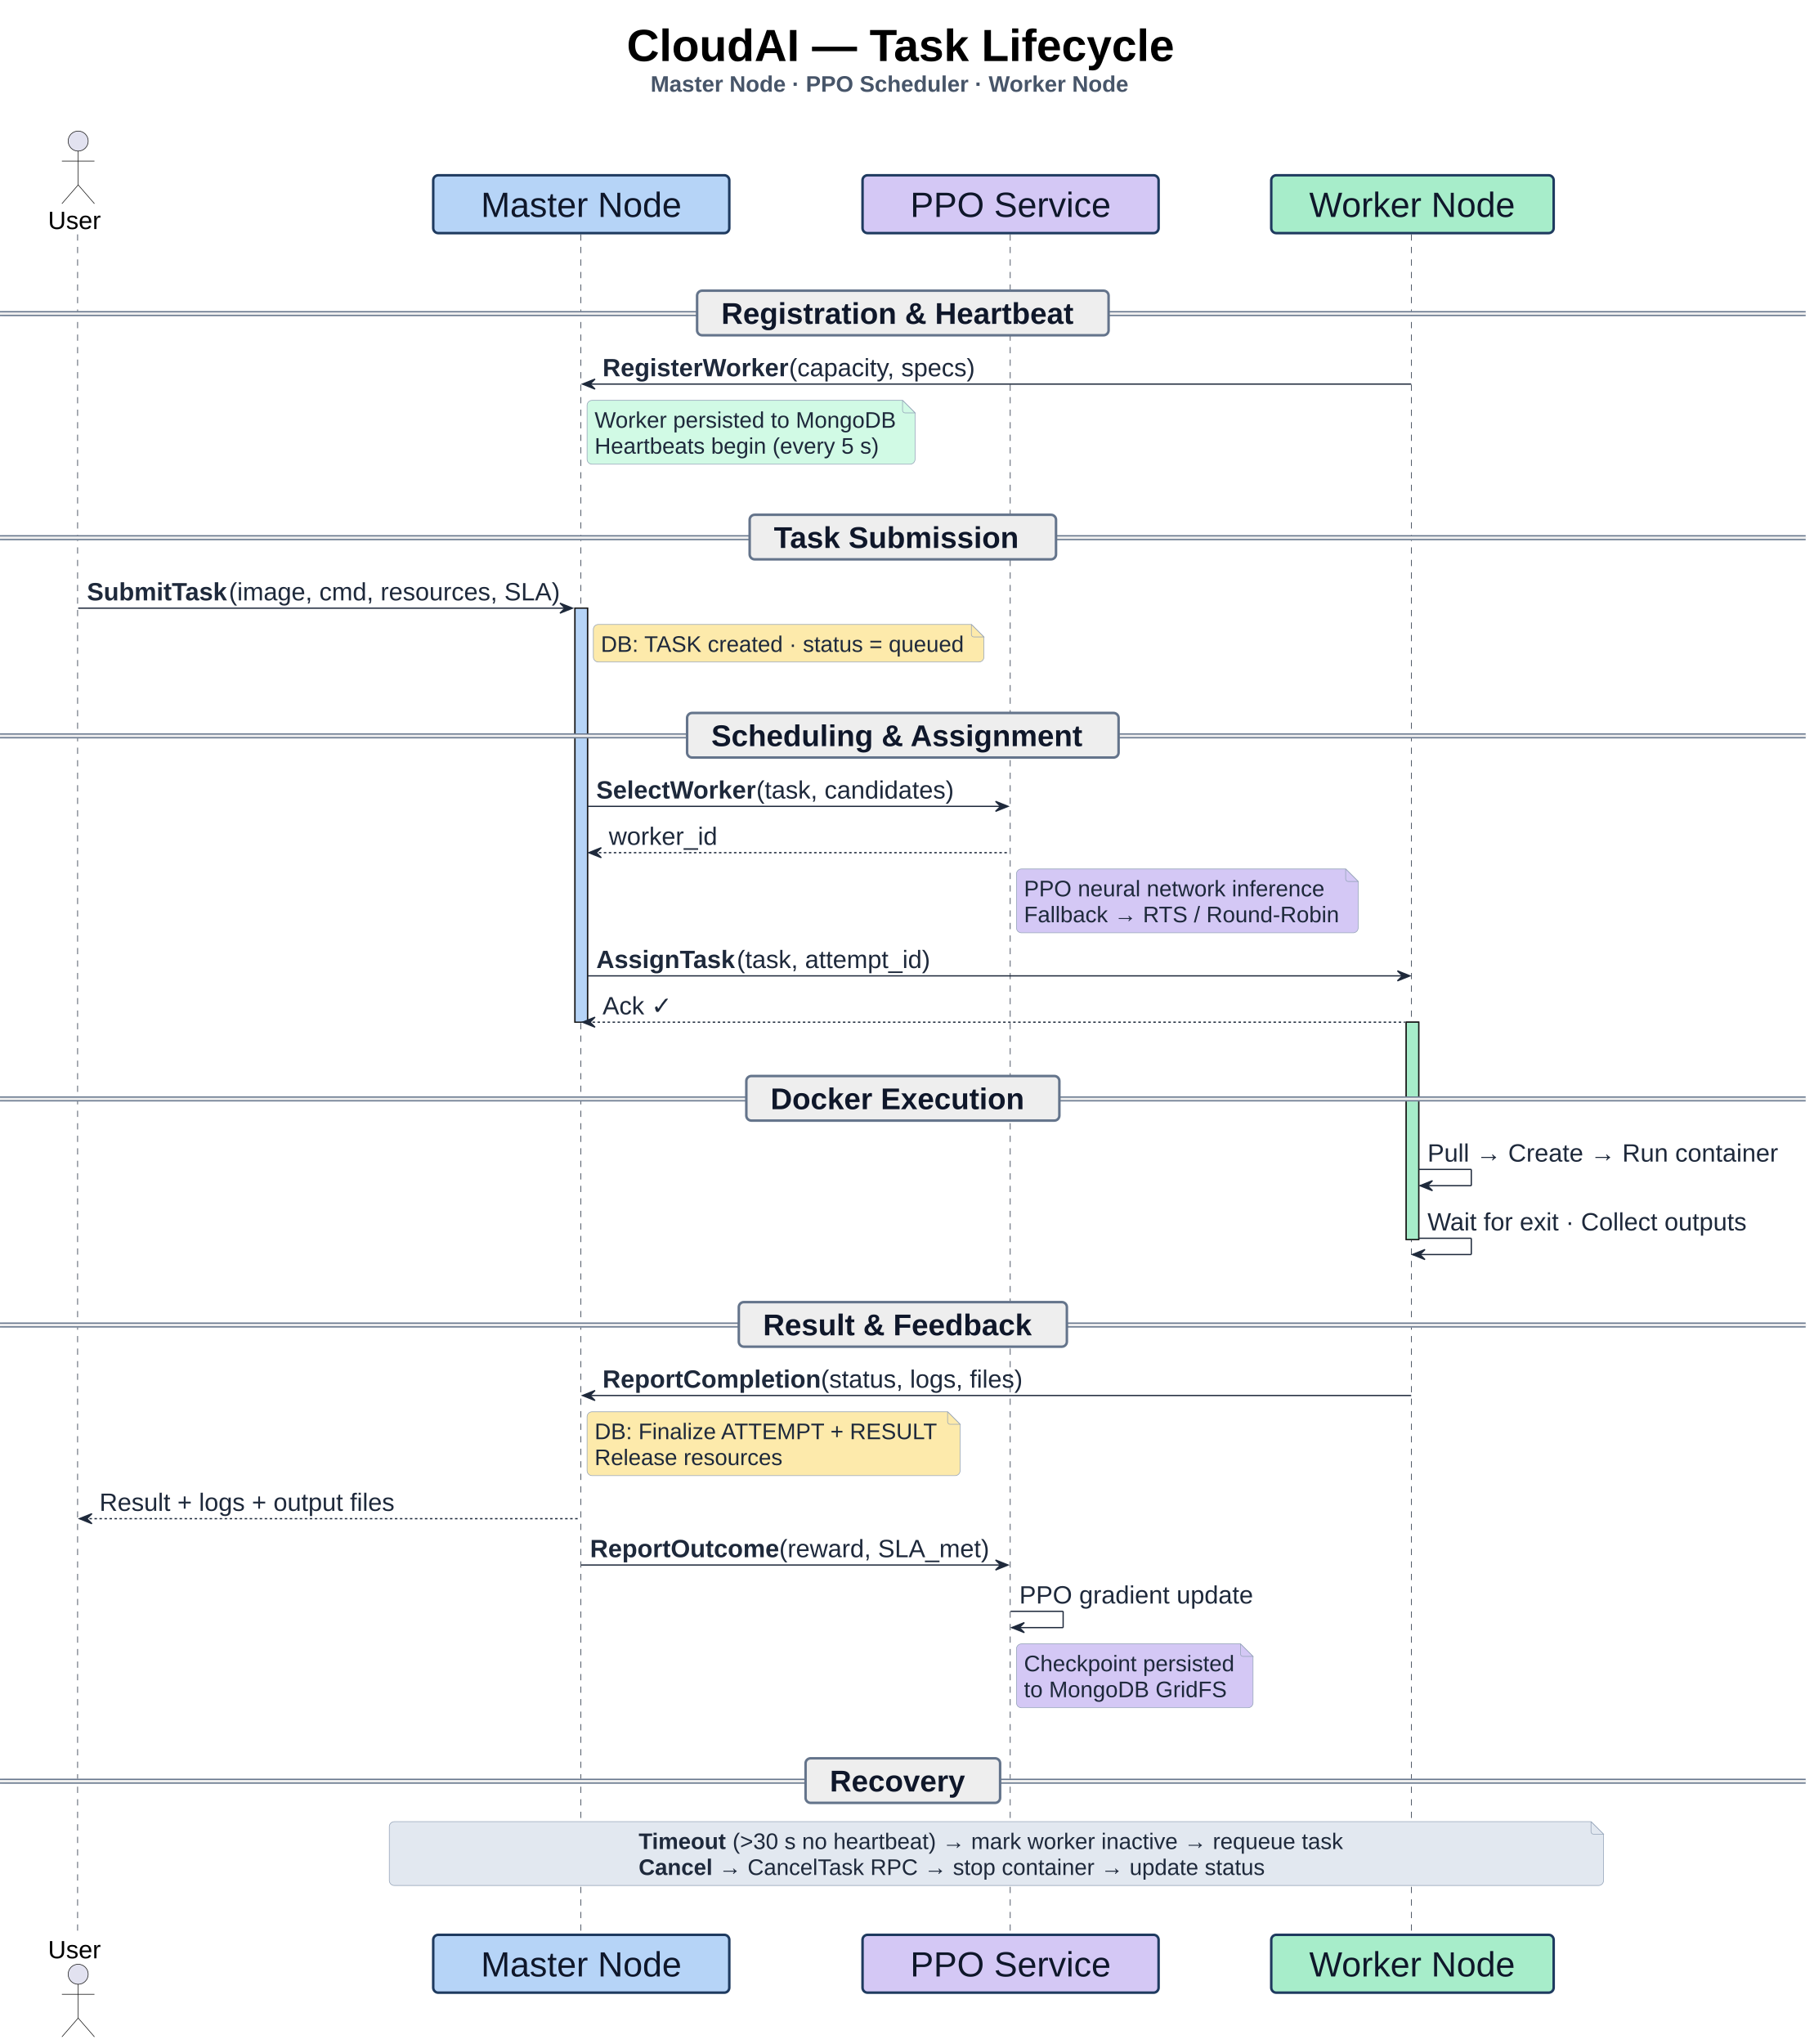
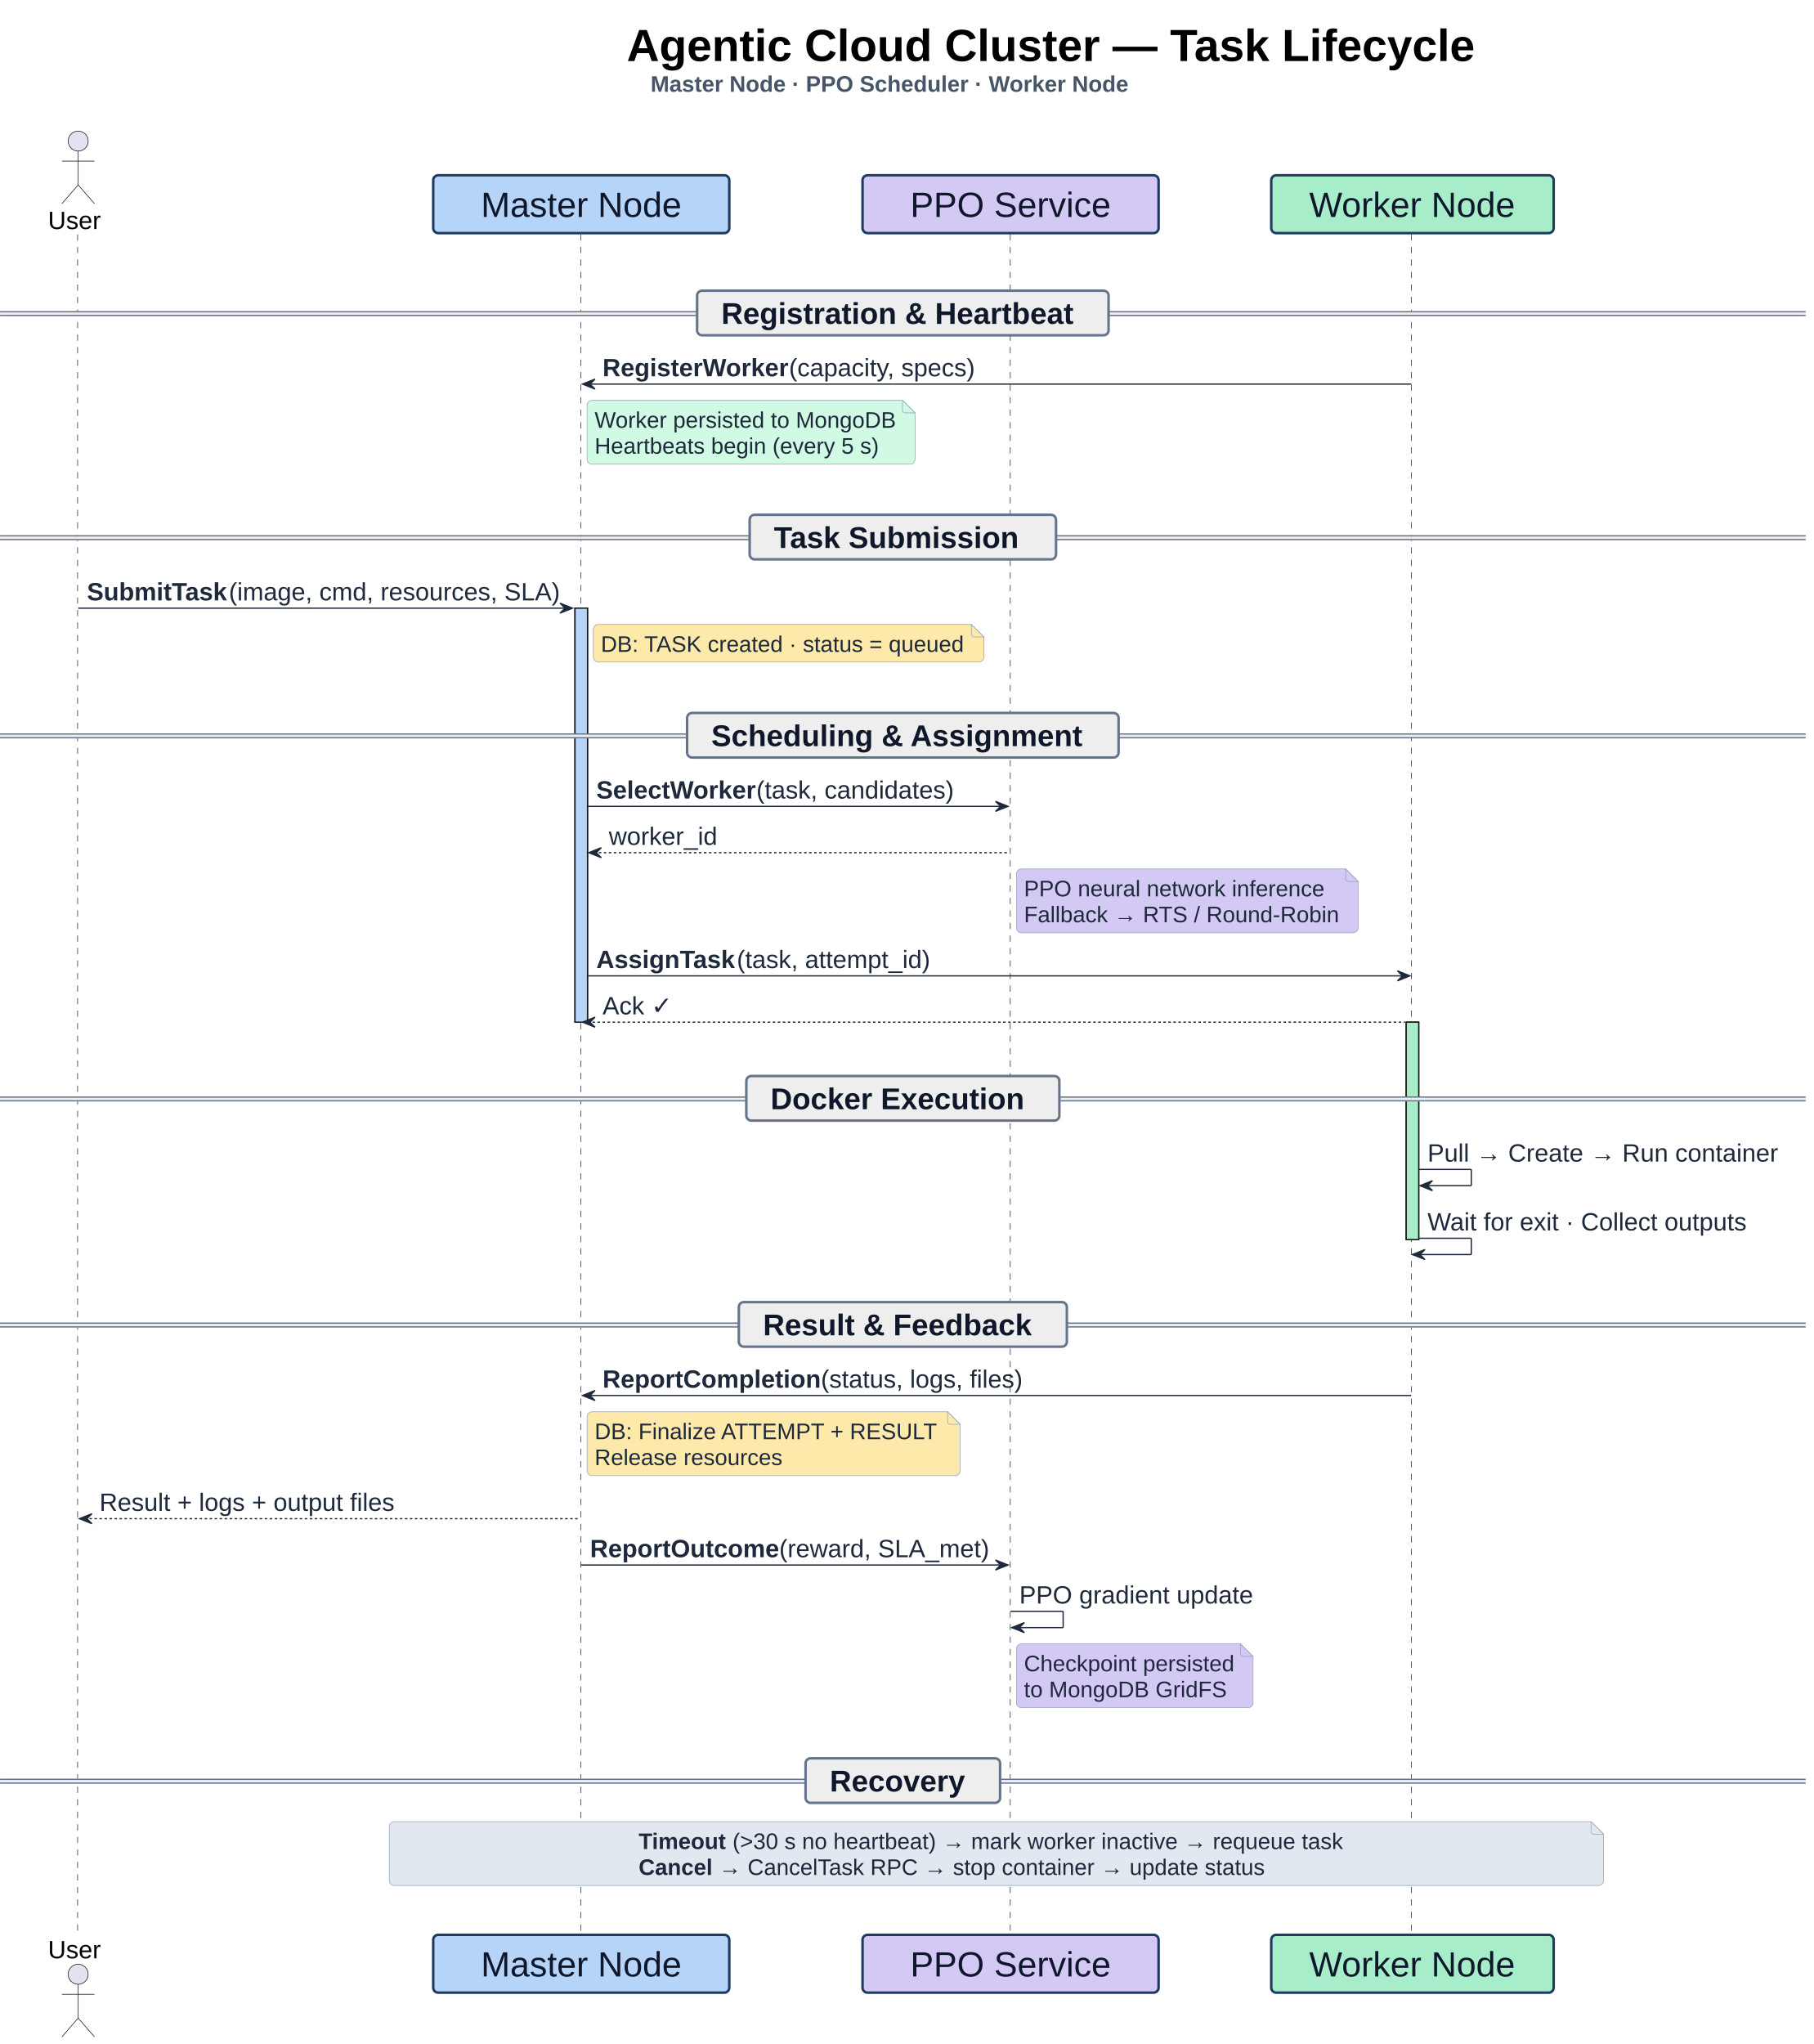
<svg xmlns="http://www.w3.org/2000/svg" contentStyleType="text/css" data-diagram-type="SEQUENCE" height="2551.562px" preserveAspectRatio="none" style="width:2264px;height:2551px;background:#FFFFFF;" version="1.1" viewBox="0 0 2264 2551" width="2264.062px" zoomAndPan="magnify">
  <defs />
  <g>
-     <text fill="#000000" font-family="Arial" font-size="56.25" font-weight="bold" lengthAdjust="spacing" textLength="687.689" x="782.317" y="76.199">CloudAI — Task Lifecycle</text>
+     <text fill="#000000" font-family="Arial" font-size="56.25" font-weight="bold" lengthAdjust="spacing" textLength="687.689" x="782.317" y="76.199">Agentic Cloud Cluster — Task Lifecycle</text>
    <text fill="#475569" font-family="Arial" font-size="28.125" font-weight="bold" lengthAdjust="spacing" textLength="628.253" x="812.035" y="114.5">Master Node  ·  PPO Scheduler  ·  Worker Node</text>
    <text fill="#000000" font-family="Arial" font-size="21.875" font-weight="bold" lengthAdjust="spacing" textLength="6.078" x="1123.123" y="140.979"> </text>
    <g>
      <rect fill="#B6D4F7" height="516.695" style="stroke:#181818;stroke-width:1.562;" width="15.625" x="717.725" y="759.03" />
    </g>
    <g>
      <rect fill="#A7EDCA" height="271.24" style="stroke:#181818;stroke-width:1.562;" width="15.625" x="1755.251" y="1275.725" />
    </g>
    <g class="participant-lifeline" data-entity-uid="part1" data-qualified-name="U" id="part1-lifeline">
      <g>
        <rect fill="#000000" fill-opacity="0" height="2123.817" width="12.5" x="91.333" y="292.487" />
        <line style="stroke:#1E293B;stroke-width:0.781;stroke-dasharray:7.812,7.812;" x1="96.875" x2="96.875" y1="292.487" y2="2416.304" />
      </g>
    </g>
    <g class="participant-lifeline" data-entity-uid="part2" data-qualified-name="M" id="part2-lifeline">
      <g>
        <rect fill="#000000" fill-opacity="0" height="2123.817" width="12.5" x="719.287" y="292.487" />
        <line style="stroke:#1E293B;stroke-width:0.781;stroke-dasharray:7.812,7.812;" x1="725.128" x2="725.128" y1="292.487" y2="2416.304" />
      </g>
    </g>
    <g class="participant-lifeline" data-entity-uid="part3" data-qualified-name="P" id="part3-lifeline">
      <g>
        <rect fill="#000000" fill-opacity="0" height="2123.817" width="12.5" x="1255.154" y="292.487" />
        <line style="stroke:#1E293B;stroke-width:0.781;stroke-dasharray:7.812,7.812;" x1="1261.006" x2="1261.006" y1="292.487" y2="2416.304" />
      </g>
    </g>
    <g class="participant-lifeline" data-entity-uid="part4" data-qualified-name="W" id="part4-lifeline">
      <g>
        <rect fill="#000000" fill-opacity="0" height="2123.817" width="12.5" x="1756.813" y="292.487" />
        <line style="stroke:#1E293B;stroke-width:0.781;stroke-dasharray:7.812,7.812;" x1="1761.803" x2="1761.803" y1="292.487" y2="2416.304" />
      </g>
    </g>
    <g class="participant participant-head" data-entity-uid="part1" data-qualified-name="U" id="part1-head">
      <text fill="#000000" font-family="Arial" font-size="31.25" lengthAdjust="spacing" textLength="65.979" x="59.906" y="285.864">User</text>
      <ellipse cx="97.583" cy="176.083" fill="#E2E2F0" rx="12.5" ry="12.5" style="stroke:#181818;stroke-width:0.781;" />
      <path d="M97.583,188.583 L97.583,230.771 M77.27,201.083 L117.895,201.083 M97.583,230.771 L77.27,254.208 M97.583,230.771 L117.895,254.208" fill="none" style="stroke:#181818;stroke-width:0.781;" />
    </g>
    <g class="participant participant-tail" data-entity-uid="part1" data-qualified-name="U" id="part1-tail">
      <text fill="#000000" font-family="Arial" font-size="31.25" lengthAdjust="spacing" textLength="65.979" x="59.906" y="2444.054">User</text>
      <ellipse cx="97.583" cy="2463.957" fill="#E2E2F0" rx="12.5" ry="12.5" style="stroke:#181818;stroke-width:0.781;" />
      <path d="M97.583,2476.457 L97.583,2518.645 M77.27,2488.957 L117.895,2488.957 M97.583,2518.645 L77.27,2542.082 M97.583,2518.645 L117.895,2542.082" fill="none" style="stroke:#181818;stroke-width:0.781;" />
    </g>
    <g class="participant participant-head" data-entity-uid="part2" data-qualified-name="M" id="part2-head">
      <rect fill="#B6D4F7" height="72.183" rx="6.25" ry="6.25" style="stroke:#1E3A5F;stroke-width:3.125;" width="369.568" x="540.753" y="218.741" />
      <text fill="#0F172A" font-family="Arial" font-size="43.75" lengthAdjust="spacing" textLength="250.452" x="600.311" y="270.715">Master Node</text>
    </g>
    <g class="participant participant-tail" data-entity-uid="part2" data-qualified-name="M" id="part2-tail">
      <rect fill="#B6D4F7" height="72.183" rx="6.25" ry="6.25" style="stroke:#1E3A5F;stroke-width:3.125;" width="369.568" x="540.753" y="2414.742" />
      <text fill="#0F172A" font-family="Arial" font-size="43.75" lengthAdjust="spacing" textLength="250.452" x="600.311" y="2466.716">Master Node</text>
    </g>
    <g class="participant participant-head" data-entity-uid="part3" data-qualified-name="P" id="part3-head">
      <rect fill="#D4C8F5" height="72.183" rx="6.25" ry="6.25" style="stroke:#1E3A5F;stroke-width:3.125;" width="369.546" x="1076.631" y="218.741" />
      <text fill="#0F172A" font-family="Arial" font-size="43.75" lengthAdjust="spacing" textLength="250.43" x="1136.189" y="270.715">PPO Service</text>
    </g>
    <g class="participant participant-tail" data-entity-uid="part3" data-qualified-name="P" id="part3-tail">
      <rect fill="#D4C8F5" height="72.183" rx="6.25" ry="6.25" style="stroke:#1E3A5F;stroke-width:3.125;" width="369.546" x="1076.631" y="2414.742" />
      <text fill="#0F172A" font-family="Arial" font-size="43.75" lengthAdjust="spacing" textLength="250.43" x="1136.189" y="2466.716">PPO Service</text>
    </g>
    <g class="participant participant-head" data-entity-uid="part4" data-qualified-name="W" id="part4-head">
      <rect fill="#A7EDCA" height="72.183" rx="6.25" ry="6.25" style="stroke:#1E3A5F;stroke-width:3.125;" width="352.521" x="1586.803" y="218.741" />
      <text fill="#0F172A" font-family="Arial" font-size="43.75" lengthAdjust="spacing" textLength="257.715" x="1634.206" y="270.715">Worker Node</text>
    </g>
    <g class="participant participant-tail" data-entity-uid="part4" data-qualified-name="W" id="part4-tail">
      <rect fill="#A7EDCA" height="72.183" rx="6.25" ry="6.25" style="stroke:#1E3A5F;stroke-width:3.125;" width="352.521" x="1586.803" y="2414.742" />
      <text fill="#0F172A" font-family="Arial" font-size="43.75" lengthAdjust="spacing" textLength="257.715" x="1634.206" y="2466.716">Worker Node</text>
    </g>
    <g>
      <rect fill="#B6D4F7" height="516.695" style="stroke:#181818;stroke-width:1.562;" width="15.625" x="717.725" y="759.03" />
    </g>
    <g>
      <rect fill="#A7EDCA" height="271.24" style="stroke:#181818;stroke-width:1.562;" width="15.625" x="1755.251" y="1275.725" />
    </g>
    <rect fill="#EEEEEE" height="4.688" rx="6.25" ry="6.25" style="stroke:#EEEEEE;stroke-width:1.562;" width="2253.886" x="0" y="389.047" />
    <line style="stroke:#64748B;stroke-width:1.562;" x1="0" x2="2253.886" y1="389.047" y2="389.047" />
    <line style="stroke:#64748B;stroke-width:1.562;" x1="0" x2="2253.886" y1="393.735" y2="393.735" />
    <rect fill="#EEEEEE" height="55.621" rx="6.25" ry="6.25" style="stroke:#64748B;stroke-width:3.125;" width="513.641" x="870.122" y="362.799" />
    <text fill="#0F172A" font-family="Arial" font-size="37.5" font-weight="bold" lengthAdjust="spacing" textLength="439.673" x="900.335" y="404.224">Registration &amp; Heartbeat</text>
    <text fill="#0F172A" font-family="Arial" font-size="37.5" font-weight="bold" lengthAdjust="spacing" textLength="10.419" x="1360.845" y="404.224"> </text>
    <g class="message" data-entity-1="part4" data-entity-2="part2" id="msg1">
      <polygon fill="#1E293B" points="742.725,473.105,727.1,479.355,742.725,485.605,736.475,479.355" style="stroke:#1E293B;stroke-width:1.562;" />
      <line style="stroke:#1E293B;stroke-width:1.562;" x1="733.35" x2="1761.501" y1="479.355" y2="479.355" />
      <text fill="#1E293B" font-family="Arial" font-size="31.25" font-weight="bold" lengthAdjust="spacing" textLength="232.712" x="752.1" y="469.608">RegisterWorker</text>
      <text fill="#1E293B" font-family="Arial" font-size="31.25" lengthAdjust="spacing" textLength="234.451" x="984.811" y="469.608">(capacity, specs)</text>
    </g>
    <path d="M732.812,505.917 L732.812,573.105 A6.25,6.25 0 0 0 739.062,579.355 L1135.938,579.355 A6.25,6.25 0 0 0 1142.188,573.105 L1142.188,515.292 L1126.562,499.667 L739.062,499.667 A6.25,6.25 0 0 0 732.812,505.917" fill="#D1FAE5" style="stroke:#94A3B8;stroke-width:0.781;" />
    <path d="M1126.562,499.667 L1126.562,512.167 A3.125,3.125 0 0 0 1129.688,515.292 L1142.188,515.292 L1126.562,499.667" fill="#D1FAE5" style="stroke:#94A3B8;stroke-width:0.781;" />
    <text fill="#1E293B" font-family="Arial" font-size="28.125" lengthAdjust="spacing" textLength="376.707" x="742.188" y="533.861">Worker persisted to MongoDB</text>
    <text fill="#1E293B" font-family="Arial" font-size="28.125" lengthAdjust="spacing" textLength="354.858" x="742.188" y="566.202">Heartbeats begin (every 5 s)</text>
    <rect fill="#EEEEEE" height="4.688" rx="6.25" ry="6.25" style="stroke:#EEEEEE;stroke-width:1.562;" width="2253.886" x="0" y="668.722" />
    <line style="stroke:#64748B;stroke-width:1.562;" x1="0" x2="2253.886" y1="668.722" y2="668.722" />
    <line style="stroke:#64748B;stroke-width:1.562;" x1="0" x2="2253.886" y1="673.41" y2="673.41" />
    <rect fill="#EEEEEE" height="55.621" rx="6.25" ry="6.25" style="stroke:#64748B;stroke-width:3.125;" width="382.391" x="935.747" y="642.474" />
    <text fill="#0F172A" font-family="Arial" font-size="37.5" font-weight="bold" lengthAdjust="spacing" textLength="308.423" x="965.96" y="683.899">Task Submission</text>
    <text fill="#0F172A" font-family="Arial" font-size="37.5" font-weight="bold" lengthAdjust="spacing" textLength="10.419" x="1295.22" y="683.899"> </text>
    <g class="message" data-entity-1="part1" data-entity-2="part2" id="msg2">
      <polygon fill="#1E293B" points="698.975,752.78,714.6,759.03,698.975,765.28,705.225,759.03" style="stroke:#1E293B;stroke-width:1.562;" />
      <line style="stroke:#1E293B;stroke-width:1.562;" x1="97.583" x2="708.35" y1="759.03" y2="759.03" />
      <text fill="#1E293B" font-family="Arial" font-size="31.25" font-weight="bold" lengthAdjust="spacing" textLength="177.124" x="108.52" y="749.283">SubmitTask</text>
      <text fill="#1E293B" font-family="Arial" font-size="31.25" lengthAdjust="spacing" textLength="413.33" x="285.644" y="749.283">(image, cmd, resources, SLA)</text>
    </g>
    <path d="M740.625,785.593 L740.625,819.968 A6.25,6.25 0 0 0 746.875,826.218 L1221.875,826.218 A6.25,6.25 0 0 0 1228.125,819.968 L1228.125,794.968 L1212.5,779.343 L746.875,779.343 A6.25,6.25 0 0 0 740.625,785.593" fill="#FDEAAB" style="stroke:#94A3B8;stroke-width:0.781;" />
    <path d="M1212.5,779.343 L1212.5,791.843 A3.125,3.125 0 0 0 1215.625,794.968 L1228.125,794.968 L1212.5,779.343" fill="#FDEAAB" style="stroke:#94A3B8;stroke-width:0.781;" />
    <text fill="#1E293B" font-family="Arial" font-size="28.125" lengthAdjust="spacing" textLength="455.713" x="750" y="813.536">DB: TASK created · status = queued</text>
    <rect fill="#EEEEEE" height="4.688" rx="6.25" ry="6.25" style="stroke:#EEEEEE;stroke-width:1.562;" width="2253.886" x="0" y="916.057" />
    <line style="stroke:#64748B;stroke-width:1.562;" x1="0" x2="2253.886" y1="916.057" y2="916.057" />
    <line style="stroke:#64748B;stroke-width:1.562;" x1="0" x2="2253.886" y1="920.744" y2="920.744" />
    <rect fill="#EEEEEE" height="55.621" rx="6.25" ry="6.25" style="stroke:#64748B;stroke-width:3.125;" width="538.599" x="857.644" y="889.809" />
    <text fill="#0F172A" font-family="Arial" font-size="37.5" font-weight="bold" lengthAdjust="spacing" textLength="464.63" x="887.856" y="931.233">Scheduling &amp; Assignment</text>
    <text fill="#0F172A" font-family="Arial" font-size="37.5" font-weight="bold" lengthAdjust="spacing" textLength="10.419" x="1373.324" y="931.233"> </text>
    <g class="message" data-entity-1="part2" data-entity-2="part3" id="msg3">
      <polygon fill="#1E293B" points="1242.654,1000.114,1258.279,1006.364,1242.654,1012.614,1248.904,1006.364" style="stroke:#1E293B;stroke-width:1.562;" />
      <line style="stroke:#1E293B;stroke-width:1.562;" x1="733.35" x2="1252.029" y1="1006.364" y2="1006.364" />
      <text fill="#1E293B" font-family="Arial" font-size="31.25" font-weight="bold" lengthAdjust="spacing" textLength="199.738" x="744.287" y="996.617">SelectWorker</text>
      <text fill="#1E293B" font-family="Arial" font-size="31.25" lengthAdjust="spacing" textLength="246.643" x="944.025" y="996.617">(task, candidates)</text>
    </g>
    <g class="message" data-entity-1="part3" data-entity-2="part2" id="msg4">
      <polygon fill="#1E293B" points="750.537,1057.924,734.912,1064.174,750.537,1070.424,744.287,1064.174" style="stroke:#1E293B;stroke-width:1.562;" />
      <line style="stroke:#1E293B;stroke-width:1.562;stroke-dasharray:3.125,3.125;" x1="741.162" x2="1259.842" y1="1064.174" y2="1064.174" />
      <text fill="#1E293B" font-family="Arial" font-size="31.25" lengthAdjust="spacing" textLength="135.468" x="759.912" y="1054.427">worker_id</text>
    </g>
    <path d="M1268.75,1090.736 L1268.75,1157.924 A6.25,6.25 0 0 0 1275,1164.174 L1689.062,1164.174 A6.25,6.25 0 0 0 1695.312,1157.924 L1695.312,1100.111 L1679.688,1084.486 L1275,1084.486 A6.25,6.25 0 0 0 1268.75,1090.736" fill="#D4C8F5" style="stroke:#94A3B8;stroke-width:0.781;" />
    <path d="M1679.688,1084.486 L1679.688,1096.986 A3.125,3.125 0 0 0 1682.812,1100.111 L1695.312,1100.111 L1679.688,1084.486" fill="#D4C8F5" style="stroke:#94A3B8;stroke-width:0.781;" />
    <text fill="#1E293B" font-family="Arial" font-size="28.125" lengthAdjust="spacing" textLength="375.197" x="1278.125" y="1118.68">PPO neural network inference</text>
    <text fill="#1E293B" font-family="Arial" font-size="28.125" lengthAdjust="spacing" textLength="393.901" x="1278.125" y="1151.021">Fallback → RTS / Round-Robin</text>
    <g class="message" data-entity-1="part2" data-entity-2="part4" id="msg5">
      <polygon fill="#1E293B" points="1744.313,1211.665,1759.938,1217.915,1744.313,1224.165,1750.563,1217.915" style="stroke:#1E293B;stroke-width:1.562;" />
      <line style="stroke:#1E293B;stroke-width:1.562;" x1="733.35" x2="1753.688" y1="1217.915" y2="1217.915" />
      <text fill="#1E293B" font-family="Arial" font-size="31.25" font-weight="bold" lengthAdjust="spacing" textLength="175.415" x="744.287" y="1208.168">AssignTask</text>
      <text fill="#1E293B" font-family="Arial" font-size="31.25" lengthAdjust="spacing" textLength="241.409" x="919.702" y="1208.168">(task, attempt_id)</text>
    </g>
    <g class="message" data-entity-1="part4" data-entity-2="part2" id="msg6">
      <polygon fill="#1E293B" points="742.725,1269.475,727.1,1275.725,742.725,1281.975,736.475,1275.725" style="stroke:#1E293B;stroke-width:1.562;" />
      <line style="stroke:#1E293B;stroke-width:1.562;stroke-dasharray:3.125,3.125;" x1="733.35" x2="1753.688" y1="1275.725" y2="1275.725" />
      <text fill="#1E293B" font-family="Arial" font-size="31.25" lengthAdjust="spacing" textLength="84.656" x="752.1" y="1265.977">Ack ✓</text>
    </g>
    <rect fill="#EEEEEE" height="4.688" rx="6.25" ry="6.25" style="stroke:#EEEEEE;stroke-width:1.562;" width="2253.886" x="0" y="1369.16" />
    <line style="stroke:#64748B;stroke-width:1.562;" x1="0" x2="2253.886" y1="1369.16" y2="1369.16" />
    <line style="stroke:#64748B;stroke-width:1.562;" x1="0" x2="2253.886" y1="1373.848" y2="1373.848" />
    <rect fill="#EEEEEE" height="55.621" rx="6.25" ry="6.25" style="stroke:#64748B;stroke-width:3.125;" width="390.741" x="931.573" y="1342.912" />
    <text fill="#0F172A" font-family="Arial" font-size="37.5" font-weight="bold" lengthAdjust="spacing" textLength="316.772" x="961.785" y="1384.337">Docker Execution</text>
    <text fill="#0F172A" font-family="Arial" font-size="37.5" font-weight="bold" lengthAdjust="spacing" textLength="10.419" x="1299.395" y="1384.337"> </text>
    <g class="message" data-entity-1="part4" data-entity-2="part4" id="msg7">
      <line style="stroke:#1E293B;stroke-width:1.562;" x1="1770.876" x2="1836.501" y1="1459.468" y2="1459.468" />
      <line style="stroke:#1E293B;stroke-width:1.562;" x1="1836.501" x2="1836.501" y1="1459.468" y2="1479.781" />
      <line style="stroke:#1E293B;stroke-width:1.562;" x1="1772.438" x2="1836.501" y1="1479.781" y2="1479.781" />
      <polygon fill="#1E293B" points="1788.063,1473.531,1772.438,1479.781,1788.063,1486.031,1781.813,1479.781" style="stroke:#1E293B;stroke-width:1.562;" />
      <text fill="#1E293B" font-family="Arial" font-size="31.25" lengthAdjust="spacing" textLength="437.698" x="1781.813" y="1449.721">Pull → Create → Run container</text>
    </g>
    <g class="message" data-entity-1="part4" data-entity-2="part4" id="msg8">
      <line style="stroke:#1E293B;stroke-width:1.562;" x1="1770.876" x2="1836.501" y1="1545.402" y2="1545.402" />
      <line style="stroke:#1E293B;stroke-width:1.562;" x1="1836.501" x2="1836.501" y1="1545.402" y2="1565.715" />
      <line style="stroke:#1E293B;stroke-width:1.562;" x1="1763.063" x2="1836.501" y1="1565.715" y2="1565.715" />
      <polygon fill="#1E293B" points="1778.688,1559.465,1763.063,1565.715,1778.688,1571.965,1772.438,1565.715" style="stroke:#1E293B;stroke-width:1.562;" />
      <text fill="#1E293B" font-family="Arial" font-size="31.25" lengthAdjust="spacing" textLength="399.445" x="1781.813" y="1535.655">Wait for exit · Collect outputs</text>
    </g>
    <rect fill="#EEEEEE" height="4.688" rx="6.25" ry="6.25" style="stroke:#EEEEEE;stroke-width:1.562;" width="2253.886" x="0" y="1651.338" />
    <line style="stroke:#64748B;stroke-width:1.562;" x1="0" x2="2253.886" y1="1651.338" y2="1651.338" />
    <line style="stroke:#64748B;stroke-width:1.562;" x1="0" x2="2253.886" y1="1656.026" y2="1656.026" />
    <rect fill="#EEEEEE" height="55.621" rx="6.25" ry="6.25" style="stroke:#64748B;stroke-width:3.125;" width="409.491" x="922.198" y="1625.09" />
    <text fill="#0F172A" font-family="Arial" font-size="37.5" font-weight="bold" lengthAdjust="spacing" textLength="335.522" x="952.41" y="1666.515">Result &amp; Feedback</text>
    <text fill="#0F172A" font-family="Arial" font-size="37.5" font-weight="bold" lengthAdjust="spacing" textLength="10.419" x="1308.77" y="1666.515"> </text>
    <g class="message" data-entity-1="part4" data-entity-2="part2" id="msg9">
      <polygon fill="#1E293B" points="742.725,1735.396,727.1,1741.646,742.725,1747.896,736.475,1741.646" style="stroke:#1E293B;stroke-width:1.562;" />
      <line style="stroke:#1E293B;stroke-width:1.562;" x1="733.35" x2="1761.501" y1="1741.646" y2="1741.646" />
      <text fill="#1E293B" font-family="Arial" font-size="31.25" font-weight="bold" lengthAdjust="spacing" textLength="272.553" x="752.1" y="1731.899">ReportCompletion</text>
      <text fill="#1E293B" font-family="Arial" font-size="31.25" lengthAdjust="spacing" textLength="251.816" x="1024.652" y="1731.899">(status, logs, files)</text>
    </g>
    <path d="M732.812,1768.208 L732.812,1835.396 A6.25,6.25 0 0 0 739.062,1841.646 L1192.188,1841.646 A6.25,6.25 0 0 0 1198.438,1835.396 L1198.438,1777.583 L1182.812,1761.958 L739.062,1761.958 A6.25,6.25 0 0 0 732.812,1768.208" fill="#FDEAAB" style="stroke:#94A3B8;stroke-width:0.781;" />
    <path d="M1182.812,1761.958 L1182.812,1774.458 A3.125,3.125 0 0 0 1185.938,1777.583 L1198.438,1777.583 L1182.812,1761.958" fill="#FDEAAB" style="stroke:#94A3B8;stroke-width:0.781;" />
    <text fill="#1E293B" font-family="Arial" font-size="28.125" lengthAdjust="spacing" textLength="433.685" x="742.188" y="1796.152">DB: Finalize ATTEMPT + RESULT</text>
    <text fill="#1E293B" font-family="Arial" font-size="28.125" lengthAdjust="spacing" textLength="234.489" x="742.188" y="1828.493">Release resources</text>
    <g class="message" data-entity-1="part2" data-entity-2="part1" id="msg10">
      <polygon fill="#1E293B" points="114.77,1889.137,99.145,1895.387,114.77,1901.637,108.52,1895.387" style="stroke:#1E293B;stroke-width:1.562;" />
      <line style="stroke:#1E293B;stroke-width:1.562;stroke-dasharray:3.125,3.125;" x1="105.395" x2="723.975" y1="1895.387" y2="1895.387" />
      <text fill="#1E293B" font-family="Arial" font-size="31.25" lengthAdjust="spacing" textLength="368.271" x="124.145" y="1885.64">Result + logs + output files</text>
    </g>
    <g class="message" data-entity-1="part2" data-entity-2="part3" id="msg11">
      <polygon fill="#1E293B" points="1242.654,1946.947,1258.279,1953.197,1242.654,1959.447,1248.904,1953.197" style="stroke:#1E293B;stroke-width:1.562;" />
      <line style="stroke:#1E293B;stroke-width:1.562;" x1="725.537" x2="1252.029" y1="1953.197" y2="1953.197" />
      <text fill="#1E293B" font-family="Arial" font-size="31.25" font-weight="bold" lengthAdjust="spacing" textLength="236.13" x="736.475" y="1943.449">ReportOutcome</text>
      <text fill="#1E293B" font-family="Arial" font-size="31.25" lengthAdjust="spacing" textLength="262.238" x="972.604" y="1943.449">(reward, SLA_met)</text>
    </g>
    <g class="message" data-entity-1="part3" data-entity-2="part3" id="msg12">
      <line style="stroke:#1E293B;stroke-width:1.562;" x1="1261.404" x2="1327.029" y1="2011.006" y2="2011.006" />
      <line style="stroke:#1E293B;stroke-width:1.562;" x1="1327.029" x2="1327.029" y1="2011.006" y2="2031.319" />
      <line style="stroke:#1E293B;stroke-width:1.562;" x1="1262.967" x2="1327.029" y1="2031.319" y2="2031.319" />
      <polygon fill="#1E293B" points="1278.592,2025.069,1262.967,2031.319,1278.592,2037.569,1272.342,2031.319" style="stroke:#1E293B;stroke-width:1.562;" />
      <text fill="#1E293B" font-family="Arial" font-size="31.25" lengthAdjust="spacing" textLength="291.87" x="1272.342" y="2001.259">PPO gradient update</text>
    </g>
    <path d="M1268.75,2057.881 L1268.75,2125.069 A6.25,6.25 0 0 0 1275,2131.319 L1557.812,2131.319 A6.25,6.25 0 0 0 1564.062,2125.069 L1564.062,2067.256 L1548.438,2051.631 L1275,2051.631 A6.25,6.25 0 0 0 1268.75,2057.881" fill="#D4C8F5" style="stroke:#94A3B8;stroke-width:0.781;" />
    <path d="M1548.438,2051.631 L1548.438,2064.131 A3.125,3.125 0 0 0 1551.562,2067.256 L1564.062,2067.256 L1548.438,2051.631" fill="#D4C8F5" style="stroke:#94A3B8;stroke-width:0.781;" />
    <text fill="#1E293B" font-family="Arial" font-size="28.125" lengthAdjust="spacing" textLength="262.642" x="1278.125" y="2085.825">Checkpoint persisted</text>
    <text fill="#1E293B" font-family="Arial" font-size="28.125" lengthAdjust="spacing" textLength="253.221" x="1278.125" y="2118.166">to MongoDB GridFS</text>
    <rect fill="#EEEEEE" height="4.688" rx="6.25" ry="6.25" style="stroke:#EEEEEE;stroke-width:1.562;" width="2253.886" x="0" y="2220.686" />
    <line style="stroke:#64748B;stroke-width:1.562;" x1="0" x2="2253.886" y1="2220.686" y2="2220.686" />
    <line style="stroke:#64748B;stroke-width:1.562;" x1="0" x2="2253.886" y1="2225.374" y2="2225.374" />
    <rect fill="#EEEEEE" height="55.621" rx="6.25" ry="6.25" style="stroke:#64748B;stroke-width:3.125;" width="242.828" x="1005.529" y="2194.438" />
    <text fill="#0F172A" font-family="Arial" font-size="37.5" font-weight="bold" lengthAdjust="spacing" textLength="168.86" x="1035.741" y="2235.863">Recovery</text>
    <text fill="#0F172A" font-family="Arial" font-size="37.5" font-weight="bold" lengthAdjust="spacing" textLength="10.419" x="1225.439" y="2235.863"> </text>
    <path d="M485.938,2279.747 L485.938,2346.934 A6.25,6.25 0 0 0 492.188,2353.184 L1995.312,2353.184 A6.25,6.25 0 0 0 2001.562,2346.934 L2001.562,2289.122 L1985.938,2273.497 L492.188,2273.497 A6.25,6.25 0 0 0 485.938,2279.747" fill="#E2E8F0" style="stroke:#94A3B8;stroke-width:0.781;" />
    <path d="M1985.938,2273.497 L1985.938,2285.997 A3.125,3.125 0 0 0 1989.062,2289.122 L2001.562,2289.122 L1985.938,2273.497" fill="#E2E8F0" style="stroke:#94A3B8;stroke-width:0.781;" />
    <text fill="#1E293B" font-family="Arial" font-size="28.125" font-weight="bold" lengthAdjust="spacing" textLength="109.369" x="797.16" y="2307.69">Timeout</text>
    <text fill="#1E293B" font-family="Arial" font-size="28.125" lengthAdjust="spacing" textLength="762.067" x="914.343" y="2307.69">(&gt;30 s no heartbeat) → mark worker inactive → requeue task</text>
    <text fill="#1E293B" font-family="Arial" font-size="28.125" font-weight="bold" lengthAdjust="spacing" textLength="92.23" x="797.16" y="2340.031">Cancel</text>
    <text fill="#1E293B" font-family="Arial" font-size="28.125" lengthAdjust="spacing" textLength="684.682" x="897.205" y="2340.031">→ CancelTask RPC → stop container → update status</text>
  </g>
</svg>
